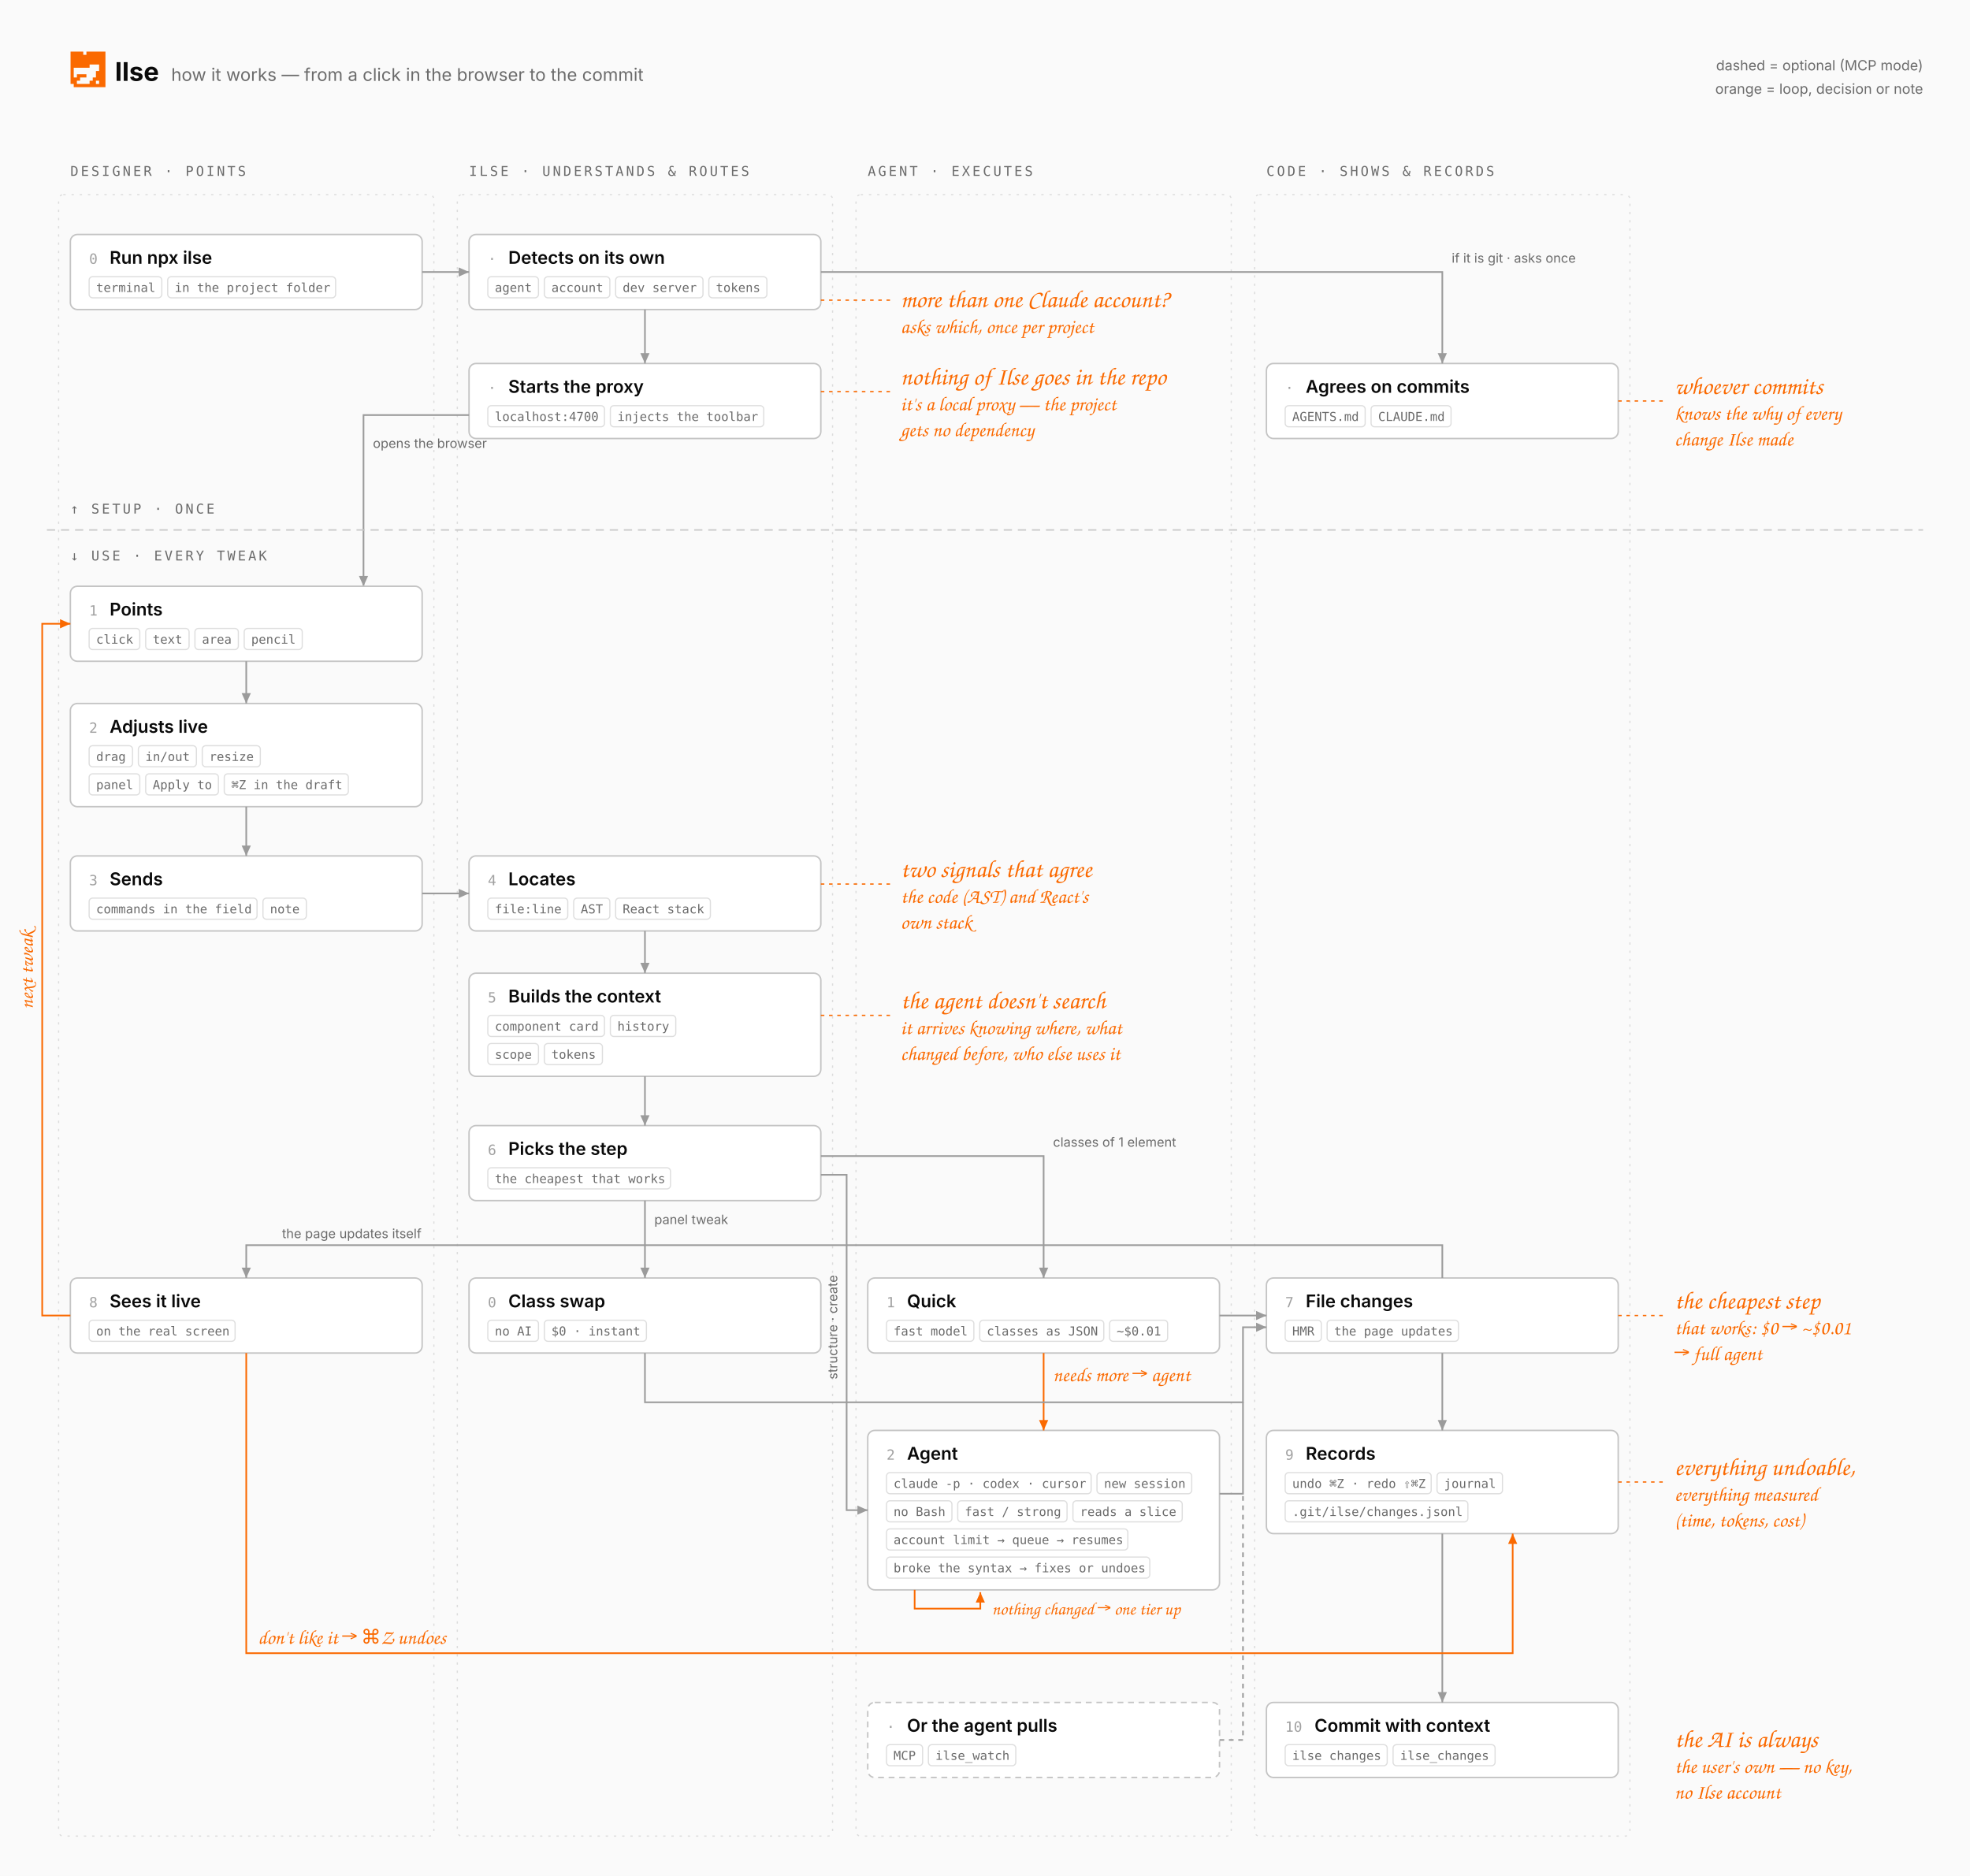
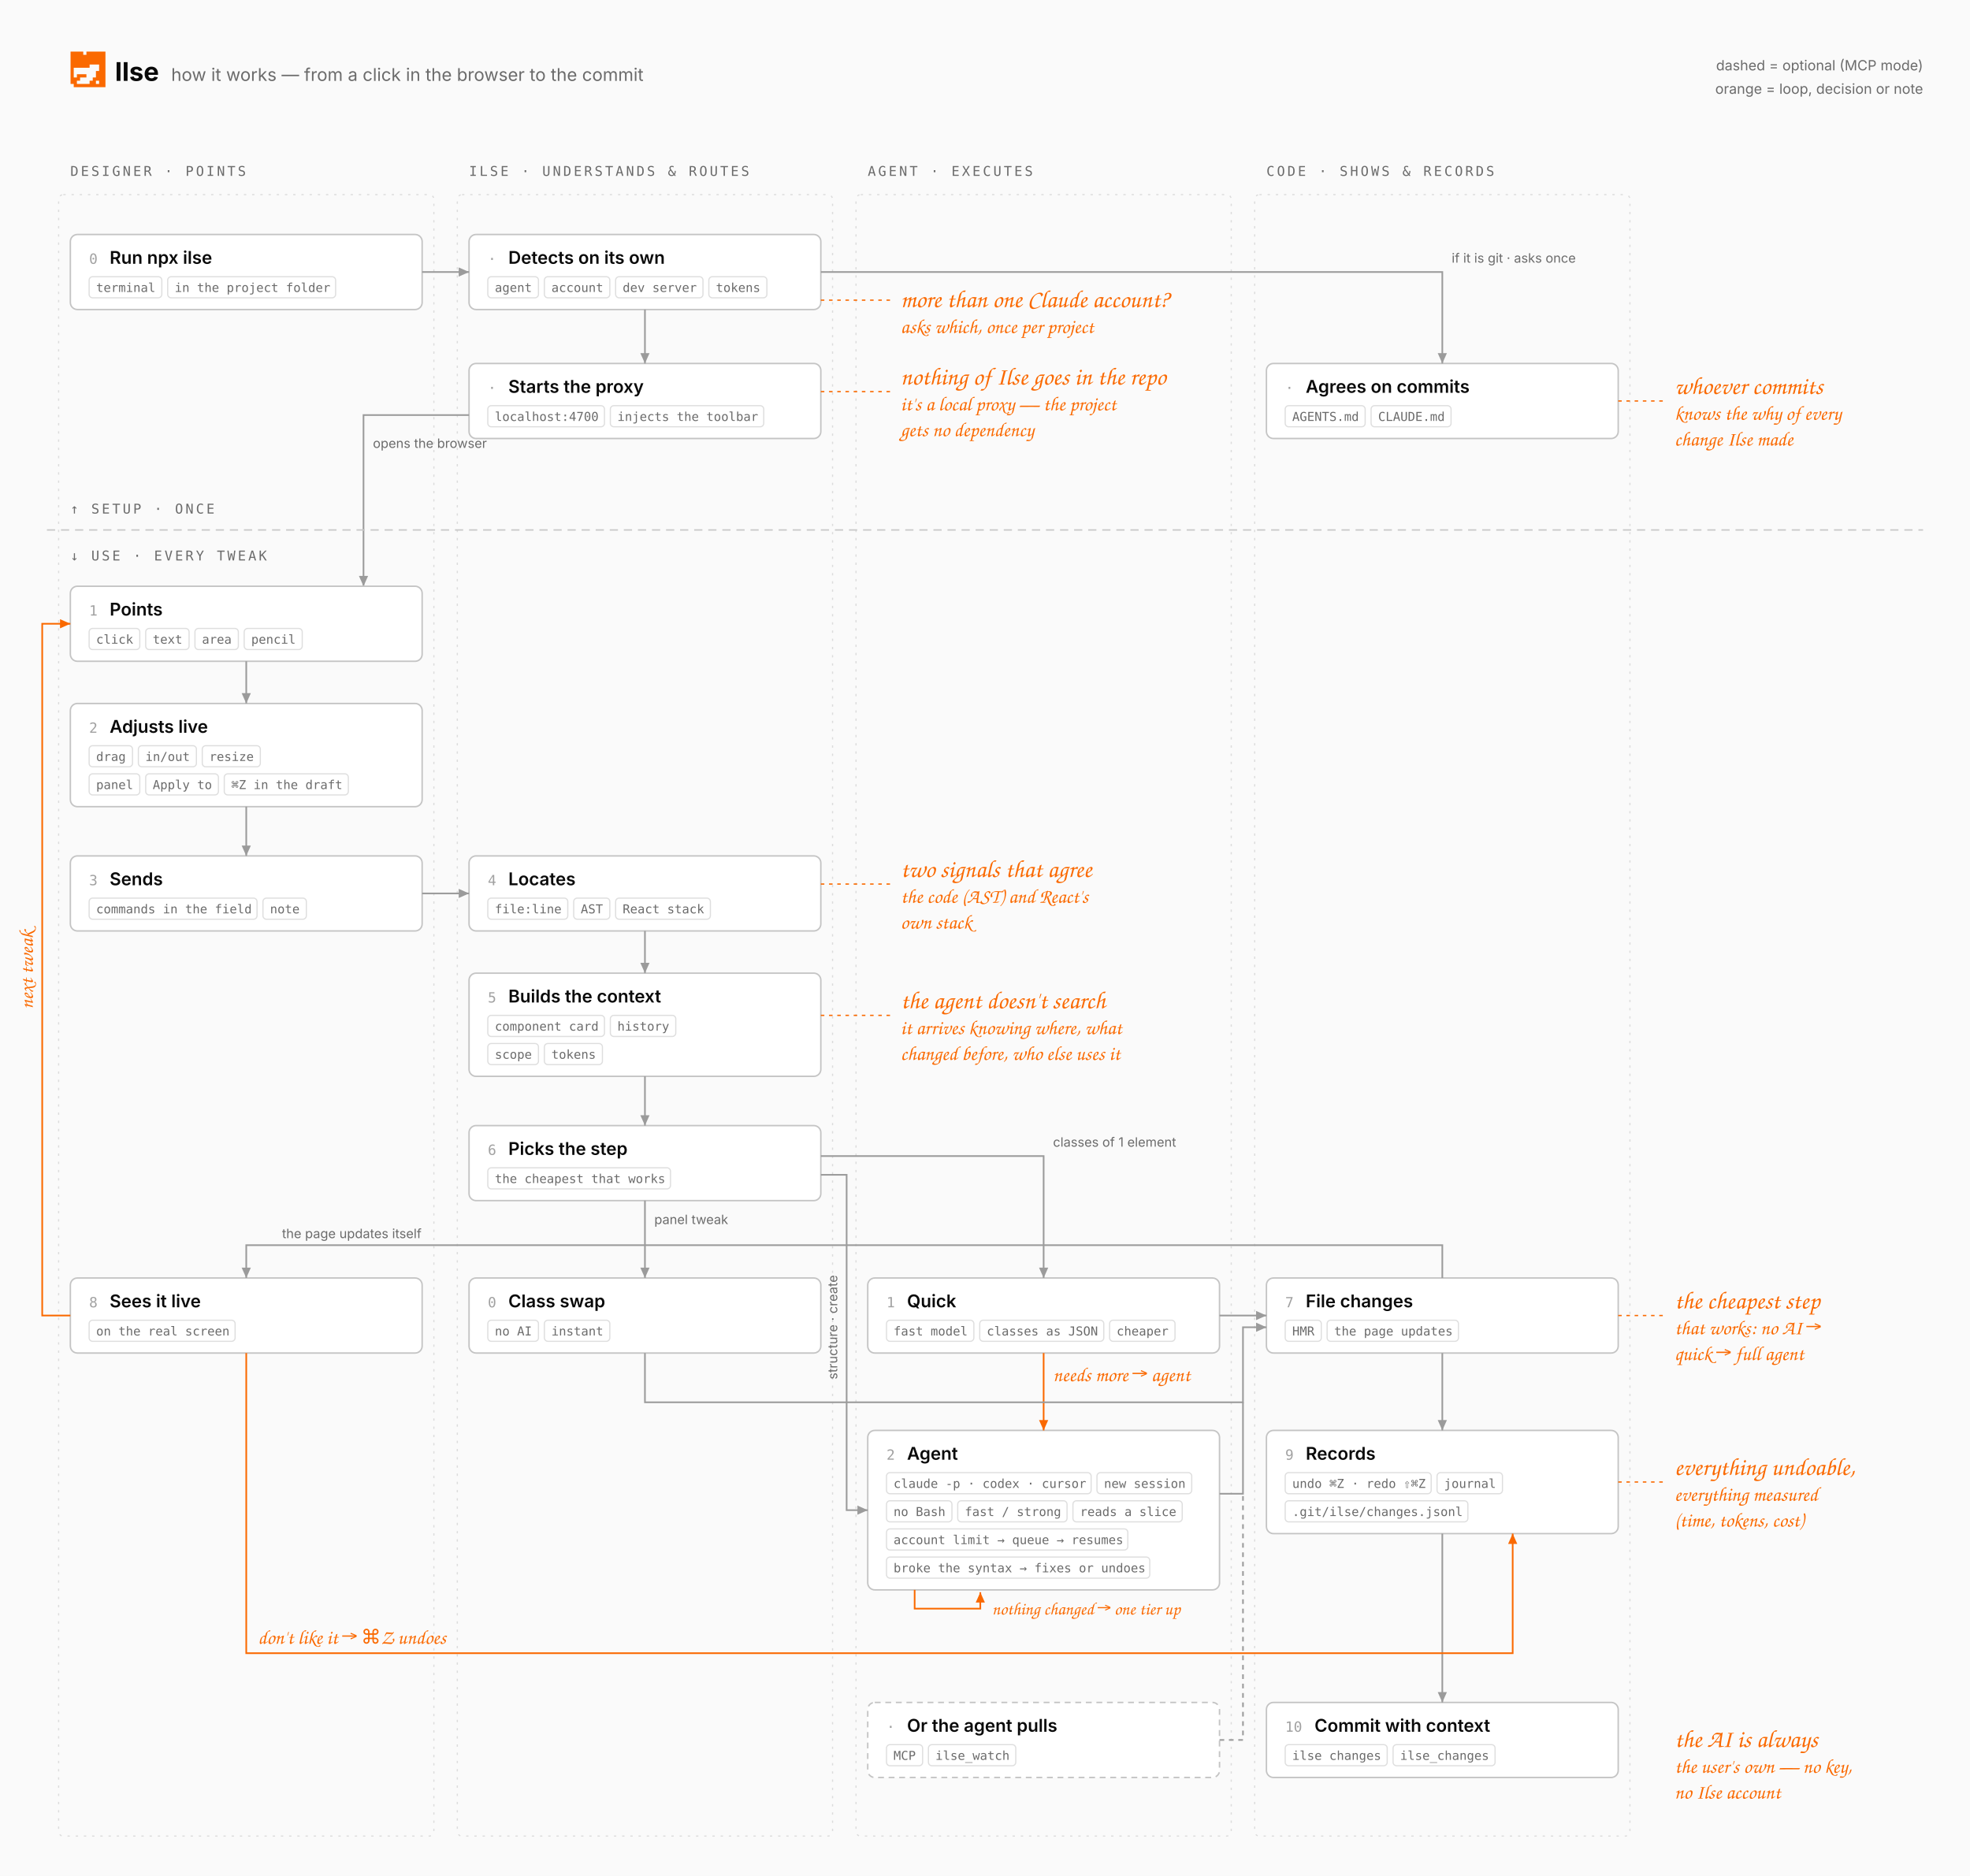
<svg xmlns="http://www.w3.org/2000/svg" width="1680" height="1600" viewBox="0 0 1680 1600" role="img" aria-labelledby="t d">
  <defs>
    <marker id="arrow" viewBox="0 0 10 10" refX="9" refY="5" markerWidth="7" markerHeight="7" orient="auto-start-reverse">
      <path d="M 0 1 L 9 5 L 0 9 z" fill="#9b9b9b" />
    </marker>
    <marker id="arrow-brand" viewBox="0 0 10 10" refX="9" refY="5" markerWidth="7" markerHeight="7" orient="auto-start-reverse">
      <path d="M 0 1 L 9 5 L 0 9 z" fill="#FA6900" />
    </marker>
  </defs>
  <rect width="1680" height="1600" fill="#fafafa" />
  <g transform="translate(60 44) scale(0.2)">
    <path d="M54.955 13.793H68.48V-1.52588e-05H149.626V96.551V110.345V151.721H14.382V137.932H0.858V-1.52588e-05H54.955V13.793ZM109.053 137.932H122.577V124.138H109.053V137.932ZM14.382 110.345H27.907V96.551H68.48V110.345H41.431V124.138H27.907V137.932H82.004V124.138H95.528V110.345H109.053V82.757H122.577V55.17H82.004V68.964H14.382V110.345Z" fill="#FA6900" />
  </g>
  <text x="98" y="69" font-family="Geist, 'Geist Sans', Inter, -apple-system, 'Segoe UI', Helvetica, Arial, sans-serif" font-size="22" font-weight="700" fill="#0a0a0a" text-anchor="start">Ilse</text>
  <text x="146" y="69" font-family="Geist, 'Geist Sans', Inter, -apple-system, 'Segoe UI', Helvetica, Arial, sans-serif" font-size="15" font-weight="400" fill="#6b6b6b" text-anchor="start">how it works — from a click in the browser to the commit</text>
  <text x="1640" y="60" font-family="Geist, 'Geist Sans', Inter, -apple-system, 'Segoe UI', Helvetica, Arial, sans-serif" font-size="12" font-weight="400" fill="#6b6b6b" text-anchor="end">dashed = optional (MCP mode)</text>
  <text x="1640" y="80" font-family="Geist, 'Geist Sans', Inter, -apple-system, 'Segoe UI', Helvetica, Arial, sans-serif" font-size="12" font-weight="400" fill="#6b6b6b" text-anchor="end">orange = loop, decision or note</text>
  <text x="60" y="150" font-family="'Geist Mono', ui-monospace, 'SF Mono', Menlo, Consolas, monospace" font-size="11.5" font-weight="500" fill="#6b6b6b" text-anchor="start" letter-spacing="2">DESIGNER · POINTS</text>
  <rect x="50" y="166" width="320" height="1400" rx="4" fill="none" stroke="#dcdcdc" stroke-dasharray="2 5" />
  <text x="400" y="150" font-family="'Geist Mono', ui-monospace, 'SF Mono', Menlo, Consolas, monospace" font-size="11.5" font-weight="500" fill="#6b6b6b" text-anchor="start" letter-spacing="2">ILSE · UNDERSTANDS &amp; ROUTES</text>
  <rect x="390" y="166" width="320" height="1400" rx="4" fill="none" stroke="#dcdcdc" stroke-dasharray="2 5" />
  <text x="740" y="150" font-family="'Geist Mono', ui-monospace, 'SF Mono', Menlo, Consolas, monospace" font-size="11.5" font-weight="500" fill="#6b6b6b" text-anchor="start" letter-spacing="2">AGENT · EXECUTES</text>
  <rect x="730" y="166" width="320" height="1400" rx="4" fill="none" stroke="#dcdcdc" stroke-dasharray="2 5" />
  <text x="1080" y="150" font-family="'Geist Mono', ui-monospace, 'SF Mono', Menlo, Consolas, monospace" font-size="11.5" font-weight="500" fill="#6b6b6b" text-anchor="start" letter-spacing="2">CODE · SHOWS &amp; RECORDS</text>
  <rect x="1070" y="166" width="320" height="1400" rx="4" fill="none" stroke="#dcdcdc" stroke-dasharray="2 5" />
  <rect x="60" y="200" width="300" height="64" rx="6" fill="#ffffff" stroke="#c4c4c4" stroke-width="1.25" />
  <text x="76" y="225" font-family="'Geist Mono', ui-monospace, 'SF Mono', Menlo, Consolas, monospace" font-size="12" font-weight="400" fill="#a1a1a1" text-anchor="start">0</text>
  <text x="93.5" y="225" font-family="Geist, 'Geist Sans', Inter, -apple-system, 'Segoe UI', Helvetica, Arial, sans-serif" font-size="15" font-weight="600" fill="#0a0a0a" text-anchor="start">Run npx ilse</text>
  <rect x="76" y="236" width="62.0" height="18" rx="3" fill="#ffffff" stroke="#dedede" />
  <text x="82" y="249" font-family="'Geist Mono', ui-monospace, 'SF Mono', Menlo, Consolas, monospace" font-size="10.5" font-weight="400" fill="#6b6b6b" text-anchor="start">terminal</text>
  <rect x="143.0" y="236" width="143.2" height="18" rx="3" fill="#ffffff" stroke="#dedede" />
  <text x="149.0" y="249" font-family="'Geist Mono', ui-monospace, 'SF Mono', Menlo, Consolas, monospace" font-size="10.5" font-weight="400" fill="#6b6b6b" text-anchor="start">in the project folder</text>
  <rect x="400" y="200" width="300" height="64" rx="6" fill="#ffffff" stroke="#c4c4c4" stroke-width="1.25" />
  <text x="416" y="225" font-family="'Geist Mono', ui-monospace, 'SF Mono', Menlo, Consolas, monospace" font-size="12" font-weight="400" fill="#a1a1a1" text-anchor="start">·</text>
  <text x="433.5" y="225" font-family="Geist, 'Geist Sans', Inter, -apple-system, 'Segoe UI', Helvetica, Arial, sans-serif" font-size="15" font-weight="600" fill="#0a0a0a" text-anchor="start">Detects on its own</text>
  <rect x="416" y="236" width="43.2" height="18" rx="3" fill="#ffffff" stroke="#dedede" />
  <text x="422" y="249" font-family="'Geist Mono', ui-monospace, 'SF Mono', Menlo, Consolas, monospace" font-size="10.5" font-weight="400" fill="#6b6b6b" text-anchor="start">agent</text>
  <rect x="464.25" y="236" width="55.8" height="18" rx="3" fill="#ffffff" stroke="#dedede" />
  <text x="470.25" y="249" font-family="'Geist Mono', ui-monospace, 'SF Mono', Menlo, Consolas, monospace" font-size="10.5" font-weight="400" fill="#6b6b6b" text-anchor="start">account</text>
  <rect x="525.0" y="236" width="74.5" height="18" rx="3" fill="#ffffff" stroke="#dedede" />
  <text x="531.0" y="249" font-family="'Geist Mono', ui-monospace, 'SF Mono', Menlo, Consolas, monospace" font-size="10.5" font-weight="400" fill="#6b6b6b" text-anchor="start">dev server</text>
  <rect x="604.5" y="236" width="49.5" height="18" rx="3" fill="#ffffff" stroke="#dedede" />
  <text x="610.5" y="249" font-family="'Geist Mono', ui-monospace, 'SF Mono', Menlo, Consolas, monospace" font-size="10.5" font-weight="400" fill="#6b6b6b" text-anchor="start">tokens</text>
  <rect x="400" y="310" width="300" height="64" rx="6" fill="#ffffff" stroke="#c4c4c4" stroke-width="1.25" />
  <text x="416" y="335" font-family="'Geist Mono', ui-monospace, 'SF Mono', Menlo, Consolas, monospace" font-size="12" font-weight="400" fill="#a1a1a1" text-anchor="start">·</text>
  <text x="433.5" y="335" font-family="Geist, 'Geist Sans', Inter, -apple-system, 'Segoe UI', Helvetica, Arial, sans-serif" font-size="15" font-weight="600" fill="#0a0a0a" text-anchor="start">Starts the proxy</text>
  <rect x="416" y="346" width="99.5" height="18" rx="3" fill="#ffffff" stroke="#dedede" />
  <text x="422" y="359" font-family="'Geist Mono', ui-monospace, 'SF Mono', Menlo, Consolas, monospace" font-size="10.5" font-weight="400" fill="#6b6b6b" text-anchor="start">localhost:4700</text>
  <rect x="520.5" y="346" width="130.8" height="18" rx="3" fill="#ffffff" stroke="#dedede" />
  <text x="526.5" y="359" font-family="'Geist Mono', ui-monospace, 'SF Mono', Menlo, Consolas, monospace" font-size="10.5" font-weight="400" fill="#6b6b6b" text-anchor="start">injects the toolbar</text>
  <rect x="1080" y="310" width="300" height="64" rx="6" fill="#ffffff" stroke="#c4c4c4" stroke-width="1.25" />
  <text x="1096" y="335" font-family="'Geist Mono', ui-monospace, 'SF Mono', Menlo, Consolas, monospace" font-size="12" font-weight="400" fill="#a1a1a1" text-anchor="start">·</text>
  <text x="1113.5" y="335" font-family="Geist, 'Geist Sans', Inter, -apple-system, 'Segoe UI', Helvetica, Arial, sans-serif" font-size="15" font-weight="600" fill="#0a0a0a" text-anchor="start">Agrees on commits</text>
  <rect x="1096" y="346" width="68.2" height="18" rx="3" fill="#ffffff" stroke="#dedede" />
  <text x="1102" y="359" font-family="'Geist Mono', ui-monospace, 'SF Mono', Menlo, Consolas, monospace" font-size="10.5" font-weight="400" fill="#6b6b6b" text-anchor="start">AGENTS.md</text>
  <rect x="1169.25" y="346" width="68.2" height="18" rx="3" fill="#ffffff" stroke="#dedede" />
  <text x="1175.25" y="359" font-family="'Geist Mono', ui-monospace, 'SF Mono', Menlo, Consolas, monospace" font-size="10.5" font-weight="400" fill="#6b6b6b" text-anchor="start">CLAUDE.md</text>
  <path d="M 360 232.0 L 400 232.0" fill="none" stroke="#9b9b9b" stroke-width="1.4" marker-end="url(#arrow)" />
  <path d="M 550.0 264 L 550.0 310" fill="none" stroke="#9b9b9b" stroke-width="1.4" marker-end="url(#arrow)" />
  <path d="M 700 232.0 L 1230.0 232.0 L 1230.0 310" fill="none" stroke="#9b9b9b" stroke-width="1.4" marker-end="url(#arrow)" />
  <text x="1238.0" y="224.0" font-family="Geist, 'Geist Sans', Inter, -apple-system, 'Segoe UI', Helvetica, Arial, sans-serif" font-size="11" font-weight="400" fill="#6b6b6b" text-anchor="start">if it is git · asks once</text>
  <path d="M 400 354.0 L 310 354.0 L 310 500" fill="none" stroke="#9b9b9b" stroke-width="1.4" marker-end="url(#arrow)" />
  <text x="318" y="382.0" font-family="Geist, 'Geist Sans', Inter, -apple-system, 'Segoe UI', Helvetica, Arial, sans-serif" font-size="11" font-weight="400" fill="#6b6b6b" text-anchor="start">opens the browser</text>
  <path d="M 700 334.0 L 760 334.0" stroke="#FA6900" stroke-width="1.1" stroke-dasharray="3 4" fill="none" />
  <text x="768" y="328.0" font-family="Caveat, 'Bradley Hand', 'Segoe Print', 'Comic Sans MS', cursive" font-size="21" font-weight="600" fill="#FA6900" text-anchor="start">nothing of Ilse goes in the repo</text>
  <text x="768" y="350.0" font-family="Caveat, 'Bradley Hand', 'Segoe Print', 'Comic Sans MS', cursive" font-size="17" font-weight="400" fill="#FA6900" text-anchor="start">it's a local proxy — the project</text>
  <text x="768" y="372.0" font-family="Caveat, 'Bradley Hand', 'Segoe Print', 'Comic Sans MS', cursive" font-size="17" font-weight="400" fill="#FA6900" text-anchor="start">gets no dependency</text>
  <path d="M 700 256 L 760 256" stroke="#FA6900" stroke-width="1.1" stroke-dasharray="3 4" fill="none" />
  <text x="768" y="262" font-family="Caveat, 'Bradley Hand', 'Segoe Print', 'Comic Sans MS', cursive" font-size="21" font-weight="600" fill="#FA6900" text-anchor="start">more than one Claude account?</text>
  <text x="768" y="284" font-family="Caveat, 'Bradley Hand', 'Segoe Print', 'Comic Sans MS', cursive" font-size="17" font-weight="400" fill="#FA6900" text-anchor="start">asks which, once per project</text>
  <path d="M 1380 342.0 L 1420 342.0" stroke="#FA6900" stroke-width="1.1" stroke-dasharray="3 4" fill="none" />
  <text x="1428" y="336.0" font-family="Caveat, 'Bradley Hand', 'Segoe Print', 'Comic Sans MS', cursive" font-size="21" font-weight="600" fill="#FA6900" text-anchor="start">whoever commits</text>
  <text x="1428" y="358.0" font-family="Caveat, 'Bradley Hand', 'Segoe Print', 'Comic Sans MS', cursive" font-size="17" font-weight="400" fill="#FA6900" text-anchor="start">knows the why of every</text>
  <text x="1428" y="380.0" font-family="Caveat, 'Bradley Hand', 'Segoe Print', 'Comic Sans MS', cursive" font-size="17" font-weight="400" fill="#FA6900" text-anchor="start">change Ilse made</text>
  <path d="M 40 452 L 1640 452" stroke="#c8c8c8" stroke-width="1.2" stroke-dasharray="7 5" />
  <text x="60" y="438" font-family="'Geist Mono', ui-monospace, 'SF Mono', Menlo, Consolas, monospace" font-size="11.5" font-weight="500" fill="#6b6b6b" text-anchor="start" letter-spacing="2">↑ SETUP · ONCE</text>
  <text x="60" y="478" font-family="'Geist Mono', ui-monospace, 'SF Mono', Menlo, Consolas, monospace" font-size="11.5" font-weight="500" fill="#6b6b6b" text-anchor="start" letter-spacing="2">↓ USE · EVERY TWEAK</text>
  <rect x="60" y="500" width="300" height="64" rx="6" fill="#ffffff" stroke="#c4c4c4" stroke-width="1.25" />
  <text x="76" y="525" font-family="'Geist Mono', ui-monospace, 'SF Mono', Menlo, Consolas, monospace" font-size="12" font-weight="400" fill="#a1a1a1" text-anchor="start">1</text>
  <text x="93.5" y="525" font-family="Geist, 'Geist Sans', Inter, -apple-system, 'Segoe UI', Helvetica, Arial, sans-serif" font-size="15" font-weight="600" fill="#0a0a0a" text-anchor="start">Points</text>
  <rect x="76" y="536" width="43.2" height="18" rx="3" fill="#ffffff" stroke="#dedede" />
  <text x="82" y="549" font-family="'Geist Mono', ui-monospace, 'SF Mono', Menlo, Consolas, monospace" font-size="10.5" font-weight="400" fill="#6b6b6b" text-anchor="start">click</text>
  <rect x="124.25" y="536" width="37.0" height="18" rx="3" fill="#ffffff" stroke="#dedede" />
  <text x="130.25" y="549" font-family="'Geist Mono', ui-monospace, 'SF Mono', Menlo, Consolas, monospace" font-size="10.5" font-weight="400" fill="#6b6b6b" text-anchor="start">text</text>
  <rect x="166.25" y="536" width="37.0" height="18" rx="3" fill="#ffffff" stroke="#dedede" />
  <text x="172.25" y="549" font-family="'Geist Mono', ui-monospace, 'SF Mono', Menlo, Consolas, monospace" font-size="10.5" font-weight="400" fill="#6b6b6b" text-anchor="start">area</text>
  <rect x="208.25" y="536" width="49.5" height="18" rx="3" fill="#ffffff" stroke="#dedede" />
  <text x="214.25" y="549" font-family="'Geist Mono', ui-monospace, 'SF Mono', Menlo, Consolas, monospace" font-size="10.5" font-weight="400" fill="#6b6b6b" text-anchor="start">pencil</text>
  <rect x="60" y="600" width="300" height="88" rx="6" fill="#ffffff" stroke="#c4c4c4" stroke-width="1.25" />
  <text x="76" y="625" font-family="'Geist Mono', ui-monospace, 'SF Mono', Menlo, Consolas, monospace" font-size="12" font-weight="400" fill="#a1a1a1" text-anchor="start">2</text>
  <text x="93.5" y="625" font-family="Geist, 'Geist Sans', Inter, -apple-system, 'Segoe UI', Helvetica, Arial, sans-serif" font-size="15" font-weight="600" fill="#0a0a0a" text-anchor="start">Adjusts live</text>
  <rect x="76" y="636" width="37.0" height="18" rx="3" fill="#ffffff" stroke="#dedede" />
  <text x="82" y="649" font-family="'Geist Mono', ui-monospace, 'SF Mono', Menlo, Consolas, monospace" font-size="10.5" font-weight="400" fill="#6b6b6b" text-anchor="start">drag</text>
  <rect x="118.0" y="636" width="49.5" height="18" rx="3" fill="#ffffff" stroke="#dedede" />
  <text x="124.0" y="649" font-family="'Geist Mono', ui-monospace, 'SF Mono', Menlo, Consolas, monospace" font-size="10.5" font-weight="400" fill="#6b6b6b" text-anchor="start">in/out</text>
  <rect x="172.5" y="636" width="49.5" height="18" rx="3" fill="#ffffff" stroke="#dedede" />
  <text x="178.5" y="649" font-family="'Geist Mono', ui-monospace, 'SF Mono', Menlo, Consolas, monospace" font-size="10.5" font-weight="400" fill="#6b6b6b" text-anchor="start">resize</text>
  <rect x="76" y="660" width="43.2" height="18" rx="3" fill="#ffffff" stroke="#dedede" />
  <text x="82" y="673" font-family="'Geist Mono', ui-monospace, 'SF Mono', Menlo, Consolas, monospace" font-size="10.5" font-weight="400" fill="#6b6b6b" text-anchor="start">panel</text>
  <rect x="124.25" y="660" width="62.0" height="18" rx="3" fill="#ffffff" stroke="#dedede" />
  <text x="130.25" y="673" font-family="'Geist Mono', ui-monospace, 'SF Mono', Menlo, Consolas, monospace" font-size="10.5" font-weight="400" fill="#6b6b6b" text-anchor="start">Apply to</text>
  <rect x="191.25" y="660" width="105.8" height="18" rx="3" fill="#ffffff" stroke="#dedede" />
  <text x="197.25" y="673" font-family="'Geist Mono', ui-monospace, 'SF Mono', Menlo, Consolas, monospace" font-size="10.5" font-weight="400" fill="#6b6b6b" text-anchor="start">⌘Z in the draft</text>
  <rect x="60" y="730" width="300" height="64" rx="6" fill="#ffffff" stroke="#c4c4c4" stroke-width="1.25" />
  <text x="76" y="755" font-family="'Geist Mono', ui-monospace, 'SF Mono', Menlo, Consolas, monospace" font-size="12" font-weight="400" fill="#a1a1a1" text-anchor="start">3</text>
  <text x="93.5" y="755" font-family="Geist, 'Geist Sans', Inter, -apple-system, 'Segoe UI', Helvetica, Arial, sans-serif" font-size="15" font-weight="600" fill="#0a0a0a" text-anchor="start">Sends</text>
  <rect x="76" y="766" width="143.2" height="18" rx="3" fill="#ffffff" stroke="#dedede" />
  <text x="82" y="779" font-family="'Geist Mono', ui-monospace, 'SF Mono', Menlo, Consolas, monospace" font-size="10.5" font-weight="400" fill="#6b6b6b" text-anchor="start">commands in the field</text>
  <rect x="224.25" y="766" width="37.0" height="18" rx="3" fill="#ffffff" stroke="#dedede" />
  <text x="230.25" y="779" font-family="'Geist Mono', ui-monospace, 'SF Mono', Menlo, Consolas, monospace" font-size="10.5" font-weight="400" fill="#6b6b6b" text-anchor="start">note</text>
  <path d="M 210.0 564 L 210.0 600" fill="none" stroke="#9b9b9b" stroke-width="1.4" marker-end="url(#arrow)" />
  <path d="M 210.0 688 L 210.0 730" fill="none" stroke="#9b9b9b" stroke-width="1.4" marker-end="url(#arrow)" />
  <rect x="400" y="730" width="300" height="64" rx="6" fill="#ffffff" stroke="#c4c4c4" stroke-width="1.25" />
  <text x="416" y="755" font-family="'Geist Mono', ui-monospace, 'SF Mono', Menlo, Consolas, monospace" font-size="12" font-weight="400" fill="#a1a1a1" text-anchor="start">4</text>
  <text x="433.5" y="755" font-family="Geist, 'Geist Sans', Inter, -apple-system, 'Segoe UI', Helvetica, Arial, sans-serif" font-size="15" font-weight="600" fill="#0a0a0a" text-anchor="start">Locates</text>
  <rect x="416" y="766" width="68.2" height="18" rx="3" fill="#ffffff" stroke="#dedede" />
  <text x="422" y="779" font-family="'Geist Mono', ui-monospace, 'SF Mono', Menlo, Consolas, monospace" font-size="10.5" font-weight="400" fill="#6b6b6b" text-anchor="start">file:line</text>
  <rect x="489.25" y="766" width="30.8" height="18" rx="3" fill="#ffffff" stroke="#dedede" />
  <text x="495.25" y="779" font-family="'Geist Mono', ui-monospace, 'SF Mono', Menlo, Consolas, monospace" font-size="10.5" font-weight="400" fill="#6b6b6b" text-anchor="start">AST</text>
  <rect x="525.0" y="766" width="80.8" height="18" rx="3" fill="#ffffff" stroke="#dedede" />
  <text x="531.0" y="779" font-family="'Geist Mono', ui-monospace, 'SF Mono', Menlo, Consolas, monospace" font-size="10.5" font-weight="400" fill="#6b6b6b" text-anchor="start">React stack</text>
  <rect x="400" y="830" width="300" height="88" rx="6" fill="#ffffff" stroke="#c4c4c4" stroke-width="1.25" />
  <text x="416" y="855" font-family="'Geist Mono', ui-monospace, 'SF Mono', Menlo, Consolas, monospace" font-size="12" font-weight="400" fill="#a1a1a1" text-anchor="start">5</text>
  <text x="433.5" y="855" font-family="Geist, 'Geist Sans', Inter, -apple-system, 'Segoe UI', Helvetica, Arial, sans-serif" font-size="15" font-weight="600" fill="#0a0a0a" text-anchor="start">Builds the context</text>
  <rect x="416" y="866" width="99.5" height="18" rx="3" fill="#ffffff" stroke="#dedede" />
  <text x="422" y="879" font-family="'Geist Mono', ui-monospace, 'SF Mono', Menlo, Consolas, monospace" font-size="10.5" font-weight="400" fill="#6b6b6b" text-anchor="start">component card</text>
  <rect x="520.5" y="866" width="55.8" height="18" rx="3" fill="#ffffff" stroke="#dedede" />
  <text x="526.5" y="879" font-family="'Geist Mono', ui-monospace, 'SF Mono', Menlo, Consolas, monospace" font-size="10.5" font-weight="400" fill="#6b6b6b" text-anchor="start">history</text>
  <rect x="416" y="890" width="43.2" height="18" rx="3" fill="#ffffff" stroke="#dedede" />
  <text x="422" y="903" font-family="'Geist Mono', ui-monospace, 'SF Mono', Menlo, Consolas, monospace" font-size="10.5" font-weight="400" fill="#6b6b6b" text-anchor="start">scope</text>
  <rect x="464.25" y="890" width="49.5" height="18" rx="3" fill="#ffffff" stroke="#dedede" />
  <text x="470.25" y="903" font-family="'Geist Mono', ui-monospace, 'SF Mono', Menlo, Consolas, monospace" font-size="10.5" font-weight="400" fill="#6b6b6b" text-anchor="start">tokens</text>
  <rect x="400" y="960" width="300" height="64" rx="6" fill="#ffffff" stroke="#c4c4c4" stroke-width="1.25" />
  <text x="416" y="985" font-family="'Geist Mono', ui-monospace, 'SF Mono', Menlo, Consolas, monospace" font-size="12" font-weight="400" fill="#a1a1a1" text-anchor="start">6</text>
  <text x="433.5" y="985" font-family="Geist, 'Geist Sans', Inter, -apple-system, 'Segoe UI', Helvetica, Arial, sans-serif" font-size="15" font-weight="600" fill="#0a0a0a" text-anchor="start">Picks the step</text>
  <rect x="416" y="996" width="155.8" height="18" rx="3" fill="#ffffff" stroke="#dedede" />
  <text x="422" y="1009" font-family="'Geist Mono', ui-monospace, 'SF Mono', Menlo, Consolas, monospace" font-size="10.5" font-weight="400" fill="#6b6b6b" text-anchor="start">the cheapest that works</text>
  <path d="M 360 762.0 L 400 762.0" fill="none" stroke="#9b9b9b" stroke-width="1.4" marker-end="url(#arrow)" />
  <path d="M 700 754.0 L 760 754.0" stroke="#FA6900" stroke-width="1.1" stroke-dasharray="3 4" fill="none" />
  <text x="768" y="748.0" font-family="Caveat, 'Bradley Hand', 'Segoe Print', 'Comic Sans MS', cursive" font-size="21" font-weight="600" fill="#FA6900" text-anchor="start">two signals that agree</text>
  <text x="768" y="770.0" font-family="Caveat, 'Bradley Hand', 'Segoe Print', 'Comic Sans MS', cursive" font-size="17" font-weight="400" fill="#FA6900" text-anchor="start">the code (AST) and React's</text>
  <text x="768" y="792.0" font-family="Caveat, 'Bradley Hand', 'Segoe Print', 'Comic Sans MS', cursive" font-size="17" font-weight="400" fill="#FA6900" text-anchor="start">own stack</text>
  <path d="M 550.0 794 L 550.0 830" fill="none" stroke="#9b9b9b" stroke-width="1.4" marker-end="url(#arrow)" />
  <path d="M 550.0 918 L 550.0 960" fill="none" stroke="#9b9b9b" stroke-width="1.4" marker-end="url(#arrow)" />
  <path d="M 700 866.0 L 760 866.0" stroke="#FA6900" stroke-width="1.1" stroke-dasharray="3 4" fill="none" />
  <text x="768" y="860.0" font-family="Caveat, 'Bradley Hand', 'Segoe Print', 'Comic Sans MS', cursive" font-size="21" font-weight="600" fill="#FA6900" text-anchor="start">the agent doesn't search</text>
  <text x="768" y="882.0" font-family="Caveat, 'Bradley Hand', 'Segoe Print', 'Comic Sans MS', cursive" font-size="17" font-weight="400" fill="#FA6900" text-anchor="start">it arrives knowing where, what</text>
  <text x="768" y="904.0" font-family="Caveat, 'Bradley Hand', 'Segoe Print', 'Comic Sans MS', cursive" font-size="17" font-weight="400" fill="#FA6900" text-anchor="start">changed before, who else uses it</text>
  <rect x="400" y="1090" width="300" height="64" rx="6" fill="#ffffff" stroke="#c4c4c4" stroke-width="1.25" />
  <text x="416" y="1115" font-family="'Geist Mono', ui-monospace, 'SF Mono', Menlo, Consolas, monospace" font-size="12" font-weight="400" fill="#a1a1a1" text-anchor="start">0</text>
  <text x="433.5" y="1115" font-family="Geist, 'Geist Sans', Inter, -apple-system, 'Segoe UI', Helvetica, Arial, sans-serif" font-size="15" font-weight="600" fill="#0a0a0a" text-anchor="start">Class swap</text>
  <rect x="416" y="1126" width="43.2" height="18" rx="3" fill="#ffffff" stroke="#dedede" />
  <text x="422" y="1139" font-family="'Geist Mono', ui-monospace, 'SF Mono', Menlo, Consolas, monospace" font-size="10.5" font-weight="400" fill="#6b6b6b" text-anchor="start">no AI</text>
-   <rect x="464.25" y="1126" width="87.0" height="18" rx="3" fill="#ffffff" stroke="#dedede" />
-   <text x="470.25" y="1139" font-family="'Geist Mono', ui-monospace, 'SF Mono', Menlo, Consolas, monospace" font-size="10.5" font-weight="400" fill="#6b6b6b" text-anchor="start">$0 · instant</text>
+   <rect x="464.25" y="1126" width="55.8" height="18" rx="3" fill="#ffffff" stroke="#dedede" />
+   <text x="470.25" y="1139" font-family="'Geist Mono', ui-monospace, 'SF Mono', Menlo, Consolas, monospace" font-size="10.5" font-weight="400" fill="#6b6b6b" text-anchor="start">instant</text>
  <rect x="740" y="1090" width="300" height="64" rx="6" fill="#ffffff" stroke="#c4c4c4" stroke-width="1.25" />
  <text x="756" y="1115" font-family="'Geist Mono', ui-monospace, 'SF Mono', Menlo, Consolas, monospace" font-size="12" font-weight="400" fill="#a1a1a1" text-anchor="start">1</text>
  <text x="773.5" y="1115" font-family="Geist, 'Geist Sans', Inter, -apple-system, 'Segoe UI', Helvetica, Arial, sans-serif" font-size="15" font-weight="600" fill="#0a0a0a" text-anchor="start">Quick</text>
  <rect x="756" y="1126" width="74.5" height="18" rx="3" fill="#ffffff" stroke="#dedede" />
  <text x="762" y="1139" font-family="'Geist Mono', ui-monospace, 'SF Mono', Menlo, Consolas, monospace" font-size="10.5" font-weight="400" fill="#6b6b6b" text-anchor="start">fast model</text>
  <rect x="835.5" y="1126" width="105.8" height="18" rx="3" fill="#ffffff" stroke="#dedede" />
  <text x="841.5" y="1139" font-family="'Geist Mono', ui-monospace, 'SF Mono', Menlo, Consolas, monospace" font-size="10.5" font-weight="400" fill="#6b6b6b" text-anchor="start">classes as JSON</text>
-   <rect x="946.25" y="1126" width="49.5" height="18" rx="3" fill="#ffffff" stroke="#dedede" />
-   <text x="952.25" y="1139" font-family="'Geist Mono', ui-monospace, 'SF Mono', Menlo, Consolas, monospace" font-size="10.5" font-weight="400" fill="#6b6b6b" text-anchor="start">~$0.01</text>
+   <rect x="946.25" y="1126" width="55.8" height="18" rx="3" fill="#ffffff" stroke="#dedede" />
+   <text x="952.25" y="1139" font-family="'Geist Mono', ui-monospace, 'SF Mono', Menlo, Consolas, monospace" font-size="10.5" font-weight="400" fill="#6b6b6b" text-anchor="start">cheaper</text>
  <rect x="740" y="1220" width="300" height="136" rx="6" fill="#ffffff" stroke="#c4c4c4" stroke-width="1.25" />
  <text x="756" y="1245" font-family="'Geist Mono', ui-monospace, 'SF Mono', Menlo, Consolas, monospace" font-size="12" font-weight="400" fill="#a1a1a1" text-anchor="start">2</text>
  <text x="773.5" y="1245" font-family="Geist, 'Geist Sans', Inter, -apple-system, 'Segoe UI', Helvetica, Arial, sans-serif" font-size="15" font-weight="600" fill="#0a0a0a" text-anchor="start">Agent</text>
  <rect x="756" y="1256" width="174.5" height="18" rx="3" fill="#ffffff" stroke="#dedede" />
  <text x="762" y="1269" font-family="'Geist Mono', ui-monospace, 'SF Mono', Menlo, Consolas, monospace" font-size="10.5" font-weight="400" fill="#6b6b6b" text-anchor="start">claude -p · codex · cursor</text>
  <rect x="935.5" y="1256" width="80.8" height="18" rx="3" fill="#ffffff" stroke="#dedede" />
  <text x="941.5" y="1269" font-family="'Geist Mono', ui-monospace, 'SF Mono', Menlo, Consolas, monospace" font-size="10.5" font-weight="400" fill="#6b6b6b" text-anchor="start">new session</text>
  <rect x="756" y="1280" width="55.8" height="18" rx="3" fill="#ffffff" stroke="#dedede" />
  <text x="762" y="1293" font-family="'Geist Mono', ui-monospace, 'SF Mono', Menlo, Consolas, monospace" font-size="10.5" font-weight="400" fill="#6b6b6b" text-anchor="start">no Bash</text>
  <rect x="816.75" y="1280" width="93.2" height="18" rx="3" fill="#ffffff" stroke="#dedede" />
  <text x="822.75" y="1293" font-family="'Geist Mono', ui-monospace, 'SF Mono', Menlo, Consolas, monospace" font-size="10.5" font-weight="400" fill="#6b6b6b" text-anchor="start">fast / strong</text>
  <rect x="915.0" y="1280" width="93.2" height="18" rx="3" fill="#ffffff" stroke="#dedede" />
  <text x="921.0" y="1293" font-family="'Geist Mono', ui-monospace, 'SF Mono', Menlo, Consolas, monospace" font-size="10.5" font-weight="400" fill="#6b6b6b" text-anchor="start">reads a slice</text>
  <rect x="756" y="1304" width="205.8" height="18" rx="3" fill="#ffffff" stroke="#dedede" />
  <text x="762" y="1317" font-family="'Geist Mono', ui-monospace, 'SF Mono', Menlo, Consolas, monospace" font-size="10.5" font-weight="400" fill="#6b6b6b" text-anchor="start">account limit → queue → resumes</text>
  <rect x="756" y="1328" width="224.5" height="18" rx="3" fill="#ffffff" stroke="#dedede" />
  <text x="762" y="1341" font-family="'Geist Mono', ui-monospace, 'SF Mono', Menlo, Consolas, monospace" font-size="10.5" font-weight="400" fill="#6b6b6b" text-anchor="start">broke the syntax → fixes or undoes</text>
  <rect x="740" y="1452" width="300" height="64" rx="6" fill="#ffffff" stroke="#c4c4c4" stroke-width="1.25" stroke-dasharray="5 4" />
  <text x="756" y="1477" font-family="'Geist Mono', ui-monospace, 'SF Mono', Menlo, Consolas, monospace" font-size="12" font-weight="400" fill="#a1a1a1" text-anchor="start">·</text>
  <text x="773.5" y="1477" font-family="Geist, 'Geist Sans', Inter, -apple-system, 'Segoe UI', Helvetica, Arial, sans-serif" font-size="15" font-weight="600" fill="#0a0a0a" text-anchor="start">Or the agent pulls</text>
  <rect x="756" y="1488" width="30.8" height="18" rx="3" fill="#ffffff" stroke="#dedede" />
  <text x="762" y="1501" font-family="'Geist Mono', ui-monospace, 'SF Mono', Menlo, Consolas, monospace" font-size="10.5" font-weight="400" fill="#6b6b6b" text-anchor="start">MCP</text>
  <rect x="791.75" y="1488" width="74.5" height="18" rx="3" fill="#ffffff" stroke="#dedede" />
  <text x="797.75" y="1501" font-family="'Geist Mono', ui-monospace, 'SF Mono', Menlo, Consolas, monospace" font-size="10.5" font-weight="400" fill="#6b6b6b" text-anchor="start">ilse_watch</text>
  <path d="M 550.0 1024 L 550.0 1090" fill="none" stroke="#9b9b9b" stroke-width="1.4" marker-end="url(#arrow)" />
  <text x="558.0" y="1044" font-family="Geist, 'Geist Sans', Inter, -apple-system, 'Segoe UI', Helvetica, Arial, sans-serif" font-size="11" font-weight="400" fill="#6b6b6b" text-anchor="start">panel tweak</text>
  <path d="M 700 986.0 L 890.0 986.0 L 890.0 1090" fill="none" stroke="#9b9b9b" stroke-width="1.4" marker-end="url(#arrow)" />
  <text x="898.0" y="978.0" font-family="Geist, 'Geist Sans', Inter, -apple-system, 'Segoe UI', Helvetica, Arial, sans-serif" font-size="11" font-weight="400" fill="#6b6b6b" text-anchor="start">classes of 1 element</text>
  <path d="M 890.0 1154 L 890.0 1220" fill="none" stroke="#FA6900" stroke-width="1.4" marker-end="url(#arrow-brand)" />
  <text x="898.0" y="1178" font-family="Caveat, 'Bradley Hand', 'Segoe Print', 'Comic Sans MS', cursive" font-size="17" font-weight="400" fill="#FA6900" text-anchor="start">needs more → agent</text>
  <path d="M 700 1002.0 L 722 1002.0 L 722 1288.0 L 740 1288.0" fill="none" stroke="#9b9b9b" stroke-width="1.4" marker-end="url(#arrow)" />
  <text x="714" y="1132" font-family="Geist, 'Geist Sans', Inter, -apple-system, 'Segoe UI', Helvetica, Arial, sans-serif" font-size="11" font-weight="400" fill="#6b6b6b" text-anchor="middle" transform="rotate(-90 714 1132)">structure · create</text>
  <path d="M 780 1356 L 780 1372 L 836 1372 L 836 1358" fill="none" stroke="#FA6900" stroke-width="1.4" marker-end="url(#arrow-brand)" />
  <text x="846" y="1377" font-family="Caveat, 'Bradley Hand', 'Segoe Print', 'Comic Sans MS', cursive" font-size="15" font-weight="400" fill="#FA6900" text-anchor="start">nothing changed → one tier up</text>
  <rect x="1080" y="1090" width="300" height="64" rx="6" fill="#ffffff" stroke="#c4c4c4" stroke-width="1.25" />
  <text x="1096" y="1115" font-family="'Geist Mono', ui-monospace, 'SF Mono', Menlo, Consolas, monospace" font-size="12" font-weight="400" fill="#a1a1a1" text-anchor="start">7</text>
  <text x="1113.5" y="1115" font-family="Geist, 'Geist Sans', Inter, -apple-system, 'Segoe UI', Helvetica, Arial, sans-serif" font-size="15" font-weight="600" fill="#0a0a0a" text-anchor="start">File changes</text>
  <rect x="1096" y="1126" width="30.8" height="18" rx="3" fill="#ffffff" stroke="#dedede" />
  <text x="1102" y="1139" font-family="'Geist Mono', ui-monospace, 'SF Mono', Menlo, Consolas, monospace" font-size="10.5" font-weight="400" fill="#6b6b6b" text-anchor="start">HMR</text>
  <rect x="1131.75" y="1126" width="112.0" height="18" rx="3" fill="#ffffff" stroke="#dedede" />
  <text x="1137.75" y="1139" font-family="'Geist Mono', ui-monospace, 'SF Mono', Menlo, Consolas, monospace" font-size="10.5" font-weight="400" fill="#6b6b6b" text-anchor="start">the page updates</text>
  <rect x="1080" y="1220" width="300" height="88" rx="6" fill="#ffffff" stroke="#c4c4c4" stroke-width="1.25" />
  <text x="1096" y="1245" font-family="'Geist Mono', ui-monospace, 'SF Mono', Menlo, Consolas, monospace" font-size="12" font-weight="400" fill="#a1a1a1" text-anchor="start">9</text>
  <text x="1113.5" y="1245" font-family="Geist, 'Geist Sans', Inter, -apple-system, 'Segoe UI', Helvetica, Arial, sans-serif" font-size="15" font-weight="600" fill="#0a0a0a" text-anchor="start">Records</text>
  <rect x="1096" y="1256" width="124.5" height="18" rx="3" fill="#ffffff" stroke="#dedede" />
  <text x="1102" y="1269" font-family="'Geist Mono', ui-monospace, 'SF Mono', Menlo, Consolas, monospace" font-size="10.5" font-weight="400" fill="#6b6b6b" text-anchor="start">undo ⌘Z · redo ⇧⌘Z</text>
  <rect x="1225.5" y="1256" width="55.8" height="18" rx="3" fill="#ffffff" stroke="#dedede" />
  <text x="1231.5" y="1269" font-family="'Geist Mono', ui-monospace, 'SF Mono', Menlo, Consolas, monospace" font-size="10.5" font-weight="400" fill="#6b6b6b" text-anchor="start">journal</text>
  <rect x="1096" y="1280" width="155.8" height="18" rx="3" fill="#ffffff" stroke="#dedede" />
  <text x="1102" y="1293" font-family="'Geist Mono', ui-monospace, 'SF Mono', Menlo, Consolas, monospace" font-size="10.5" font-weight="400" fill="#6b6b6b" text-anchor="start">.git/ilse/changes.jsonl</text>
  <rect x="1080" y="1452" width="300" height="64" rx="6" fill="#ffffff" stroke="#c4c4c4" stroke-width="1.25" />
  <text x="1096" y="1477" font-family="'Geist Mono', ui-monospace, 'SF Mono', Menlo, Consolas, monospace" font-size="12" font-weight="400" fill="#a1a1a1" text-anchor="start">10</text>
  <text x="1121.0" y="1477" font-family="Geist, 'Geist Sans', Inter, -apple-system, 'Segoe UI', Helvetica, Arial, sans-serif" font-size="15" font-weight="600" fill="#0a0a0a" text-anchor="start">Commit with context</text>
  <rect x="1096" y="1488" width="87.0" height="18" rx="3" fill="#ffffff" stroke="#dedede" />
  <text x="1102" y="1501" font-family="'Geist Mono', ui-monospace, 'SF Mono', Menlo, Consolas, monospace" font-size="10.5" font-weight="400" fill="#6b6b6b" text-anchor="start">ilse changes</text>
  <rect x="1188.0" y="1488" width="87.0" height="18" rx="3" fill="#ffffff" stroke="#dedede" />
  <text x="1194.0" y="1501" font-family="'Geist Mono', ui-monospace, 'SF Mono', Menlo, Consolas, monospace" font-size="10.5" font-weight="400" fill="#6b6b6b" text-anchor="start">ilse_changes</text>
  <path d="M 1040 1122.0 L 1080 1122.0" fill="none" stroke="#9b9b9b" stroke-width="1.4" marker-end="url(#arrow)" />
  <path d="M 550.0 1154 L 550.0 1196 L 1060 1196 L 1060 1132.0 L 1080 1132.0" fill="none" stroke="#9b9b9b" stroke-width="1.4" marker-end="url(#arrow)" />
  <path d="M 1040 1274.0 L 1060 1274.0 L 1060 1196" fill="none" stroke="#9b9b9b" stroke-width="1.4" />
  <path d="M 1040 1484.0 L 1060 1484.0 L 1060 1274.0" fill="none" stroke="#9b9b9b" stroke-width="1.4" stroke-dasharray="4 4" />
  <path d="M 1230.0 1154 L 1230.0 1220" fill="none" stroke="#9b9b9b" stroke-width="1.4" marker-end="url(#arrow)" />
  <path d="M 1230.0 1308 L 1230.0 1452" fill="none" stroke="#9b9b9b" stroke-width="1.4" marker-end="url(#arrow)" />
  <rect x="60" y="1090" width="300" height="64" rx="6" fill="#ffffff" stroke="#c4c4c4" stroke-width="1.25" />
  <text x="76" y="1115" font-family="'Geist Mono', ui-monospace, 'SF Mono', Menlo, Consolas, monospace" font-size="12" font-weight="400" fill="#a1a1a1" text-anchor="start">8</text>
  <text x="93.5" y="1115" font-family="Geist, 'Geist Sans', Inter, -apple-system, 'Segoe UI', Helvetica, Arial, sans-serif" font-size="15" font-weight="600" fill="#0a0a0a" text-anchor="start">Sees it live</text>
  <rect x="76" y="1126" width="124.5" height="18" rx="3" fill="#ffffff" stroke="#dedede" />
  <text x="82" y="1139" font-family="'Geist Mono', ui-monospace, 'SF Mono', Menlo, Consolas, monospace" font-size="10.5" font-weight="400" fill="#6b6b6b" text-anchor="start">on the real screen</text>
  <path d="M 1230.0 1090 L 1230.0 1062 L 210.0 1062 L 210.0 1090" fill="none" stroke="#9b9b9b" stroke-width="1.4" marker-end="url(#arrow)" />
  <text x="300" y="1056" font-family="Geist, 'Geist Sans', Inter, -apple-system, 'Segoe UI', Helvetica, Arial, sans-serif" font-size="11" font-weight="400" fill="#6b6b6b" text-anchor="middle">the page updates itself</text>
  <path d="M 210.0 1154 L 210.0 1410 L 1290.0 1410 L 1290.0 1308" fill="none" stroke="#FA6900" stroke-width="1.4" marker-end="url(#arrow-brand)" />
  <text x="220.0" y="1402" font-family="Caveat, 'Bradley Hand', 'Segoe Print', 'Comic Sans MS', cursive" font-size="17" font-weight="400" fill="#FA6900" text-anchor="start">don't like it → ⌘Z undoes</text>
  <path d="M 60 1122.0 L 36 1122.0 L 36 532.0 L 60 532.0" fill="none" stroke="#FA6900" stroke-width="1.4" marker-end="url(#arrow-brand)" />
  <text x="28" y="827.0" font-family="Caveat, 'Bradley Hand', 'Segoe Print', 'Comic Sans MS', cursive" font-size="17" font-weight="400" fill="#FA6900" text-anchor="middle" transform="rotate(-90 28 827.0)">next tweak</text>
  <path d="M 1380 1122.0 L 1420 1122.0" stroke="#FA6900" stroke-width="1.1" stroke-dasharray="3 4" fill="none" />
  <text x="1428" y="1116.0" font-family="Caveat, 'Bradley Hand', 'Segoe Print', 'Comic Sans MS', cursive" font-size="21" font-weight="600" fill="#FA6900" text-anchor="start">the cheapest step</text>
-   <text x="1428" y="1138.0" font-family="Caveat, 'Bradley Hand', 'Segoe Print', 'Comic Sans MS', cursive" font-size="17" font-weight="400" fill="#FA6900" text-anchor="start">that works: $0 → ~$0.01</text>
-   <text x="1428" y="1160.0" font-family="Caveat, 'Bradley Hand', 'Segoe Print', 'Comic Sans MS', cursive" font-size="17" font-weight="400" fill="#FA6900" text-anchor="start">→ full agent</text>
+   <text x="1428" y="1138.0" font-family="Caveat, 'Bradley Hand', 'Segoe Print', 'Comic Sans MS', cursive" font-size="17" font-weight="400" fill="#FA6900" text-anchor="start">that works: no AI →</text>
+   <text x="1428" y="1160.0" font-family="Caveat, 'Bradley Hand', 'Segoe Print', 'Comic Sans MS', cursive" font-size="17" font-weight="400" fill="#FA6900" text-anchor="start">quick → full agent</text>
  <path d="M 1380 1264.0 L 1420 1264.0" stroke="#FA6900" stroke-width="1.1" stroke-dasharray="3 4" fill="none" />
  <text x="1428" y="1258.0" font-family="Caveat, 'Bradley Hand', 'Segoe Print', 'Comic Sans MS', cursive" font-size="21" font-weight="600" fill="#FA6900" text-anchor="start">everything undoable,</text>
  <text x="1428" y="1280.0" font-family="Caveat, 'Bradley Hand', 'Segoe Print', 'Comic Sans MS', cursive" font-size="17" font-weight="400" fill="#FA6900" text-anchor="start">everything measured</text>
  <text x="1428" y="1302.0" font-family="Caveat, 'Bradley Hand', 'Segoe Print', 'Comic Sans MS', cursive" font-size="17" font-weight="400" fill="#FA6900" text-anchor="start">(time, tokens, cost)</text>
  <text x="1428" y="1490.0" font-family="Caveat, 'Bradley Hand', 'Segoe Print', 'Comic Sans MS', cursive" font-size="21" font-weight="600" fill="#FA6900" text-anchor="start">the AI is always</text>
  <text x="1428" y="1512.0" font-family="Caveat, 'Bradley Hand', 'Segoe Print', 'Comic Sans MS', cursive" font-size="17" font-weight="400" fill="#FA6900" text-anchor="start">the user's own — no key,</text>
  <text x="1428" y="1534.0" font-family="Caveat, 'Bradley Hand', 'Segoe Print', 'Comic Sans MS', cursive" font-size="17" font-weight="400" fill="#FA6900" text-anchor="start">no Ilse account</text>
</svg>
